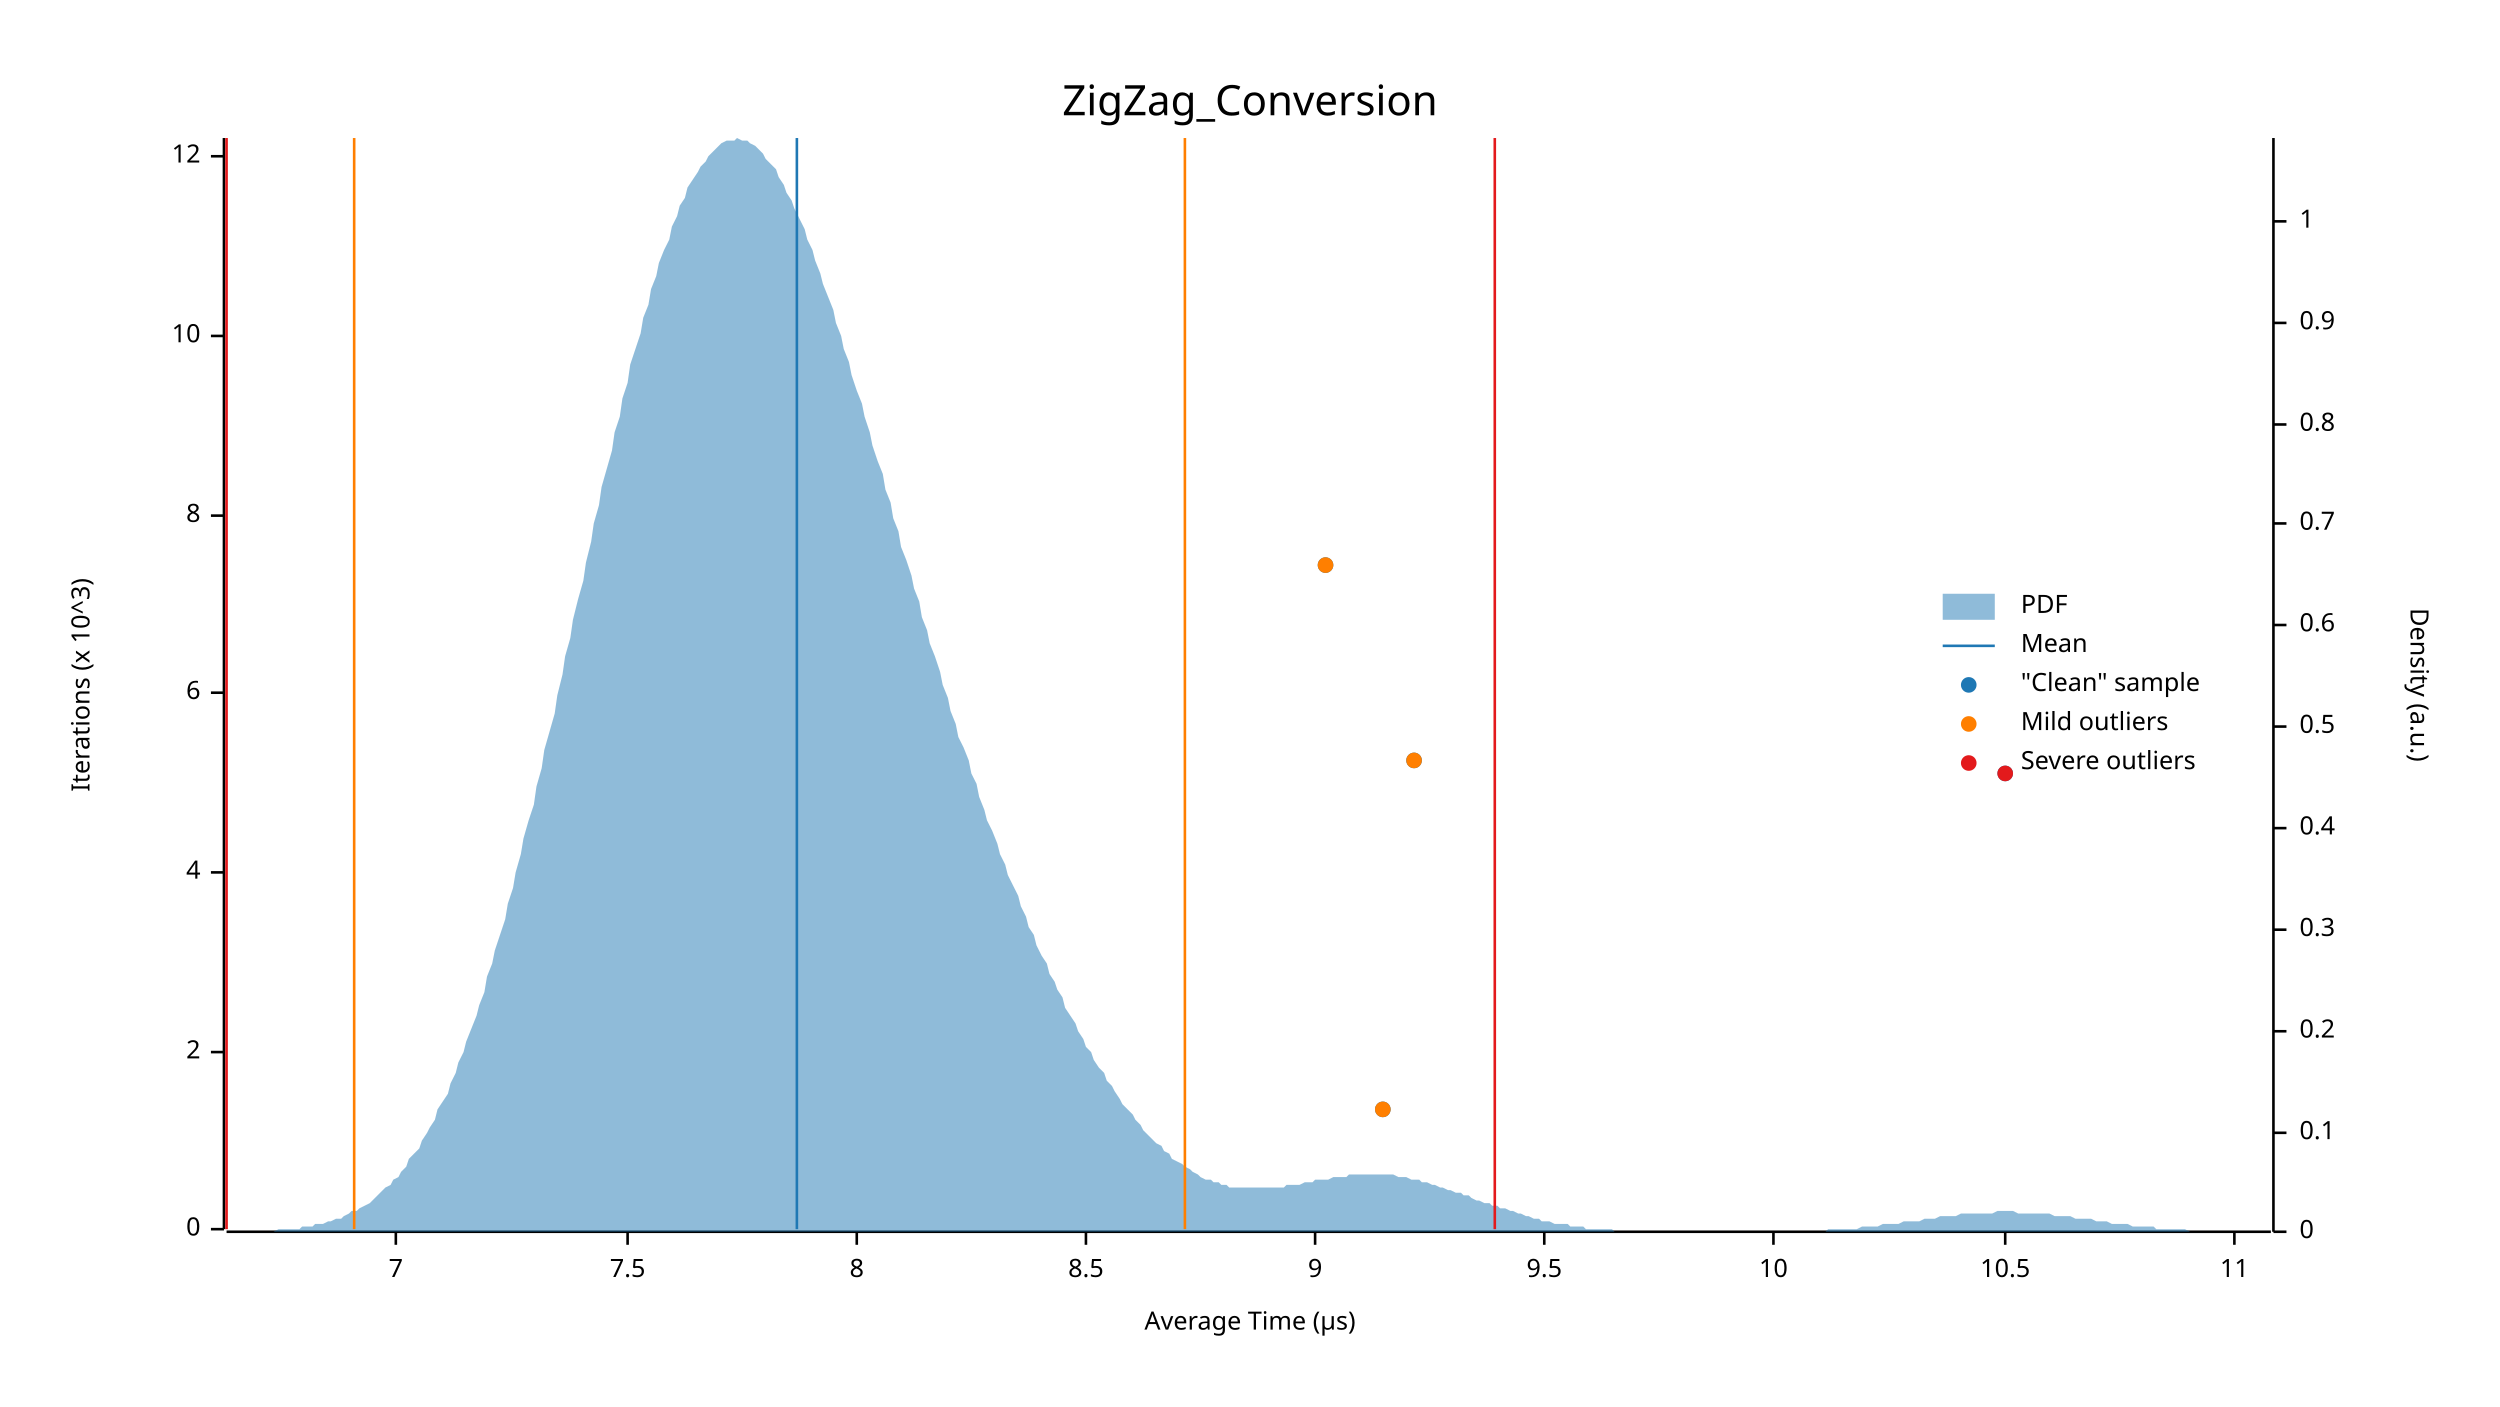
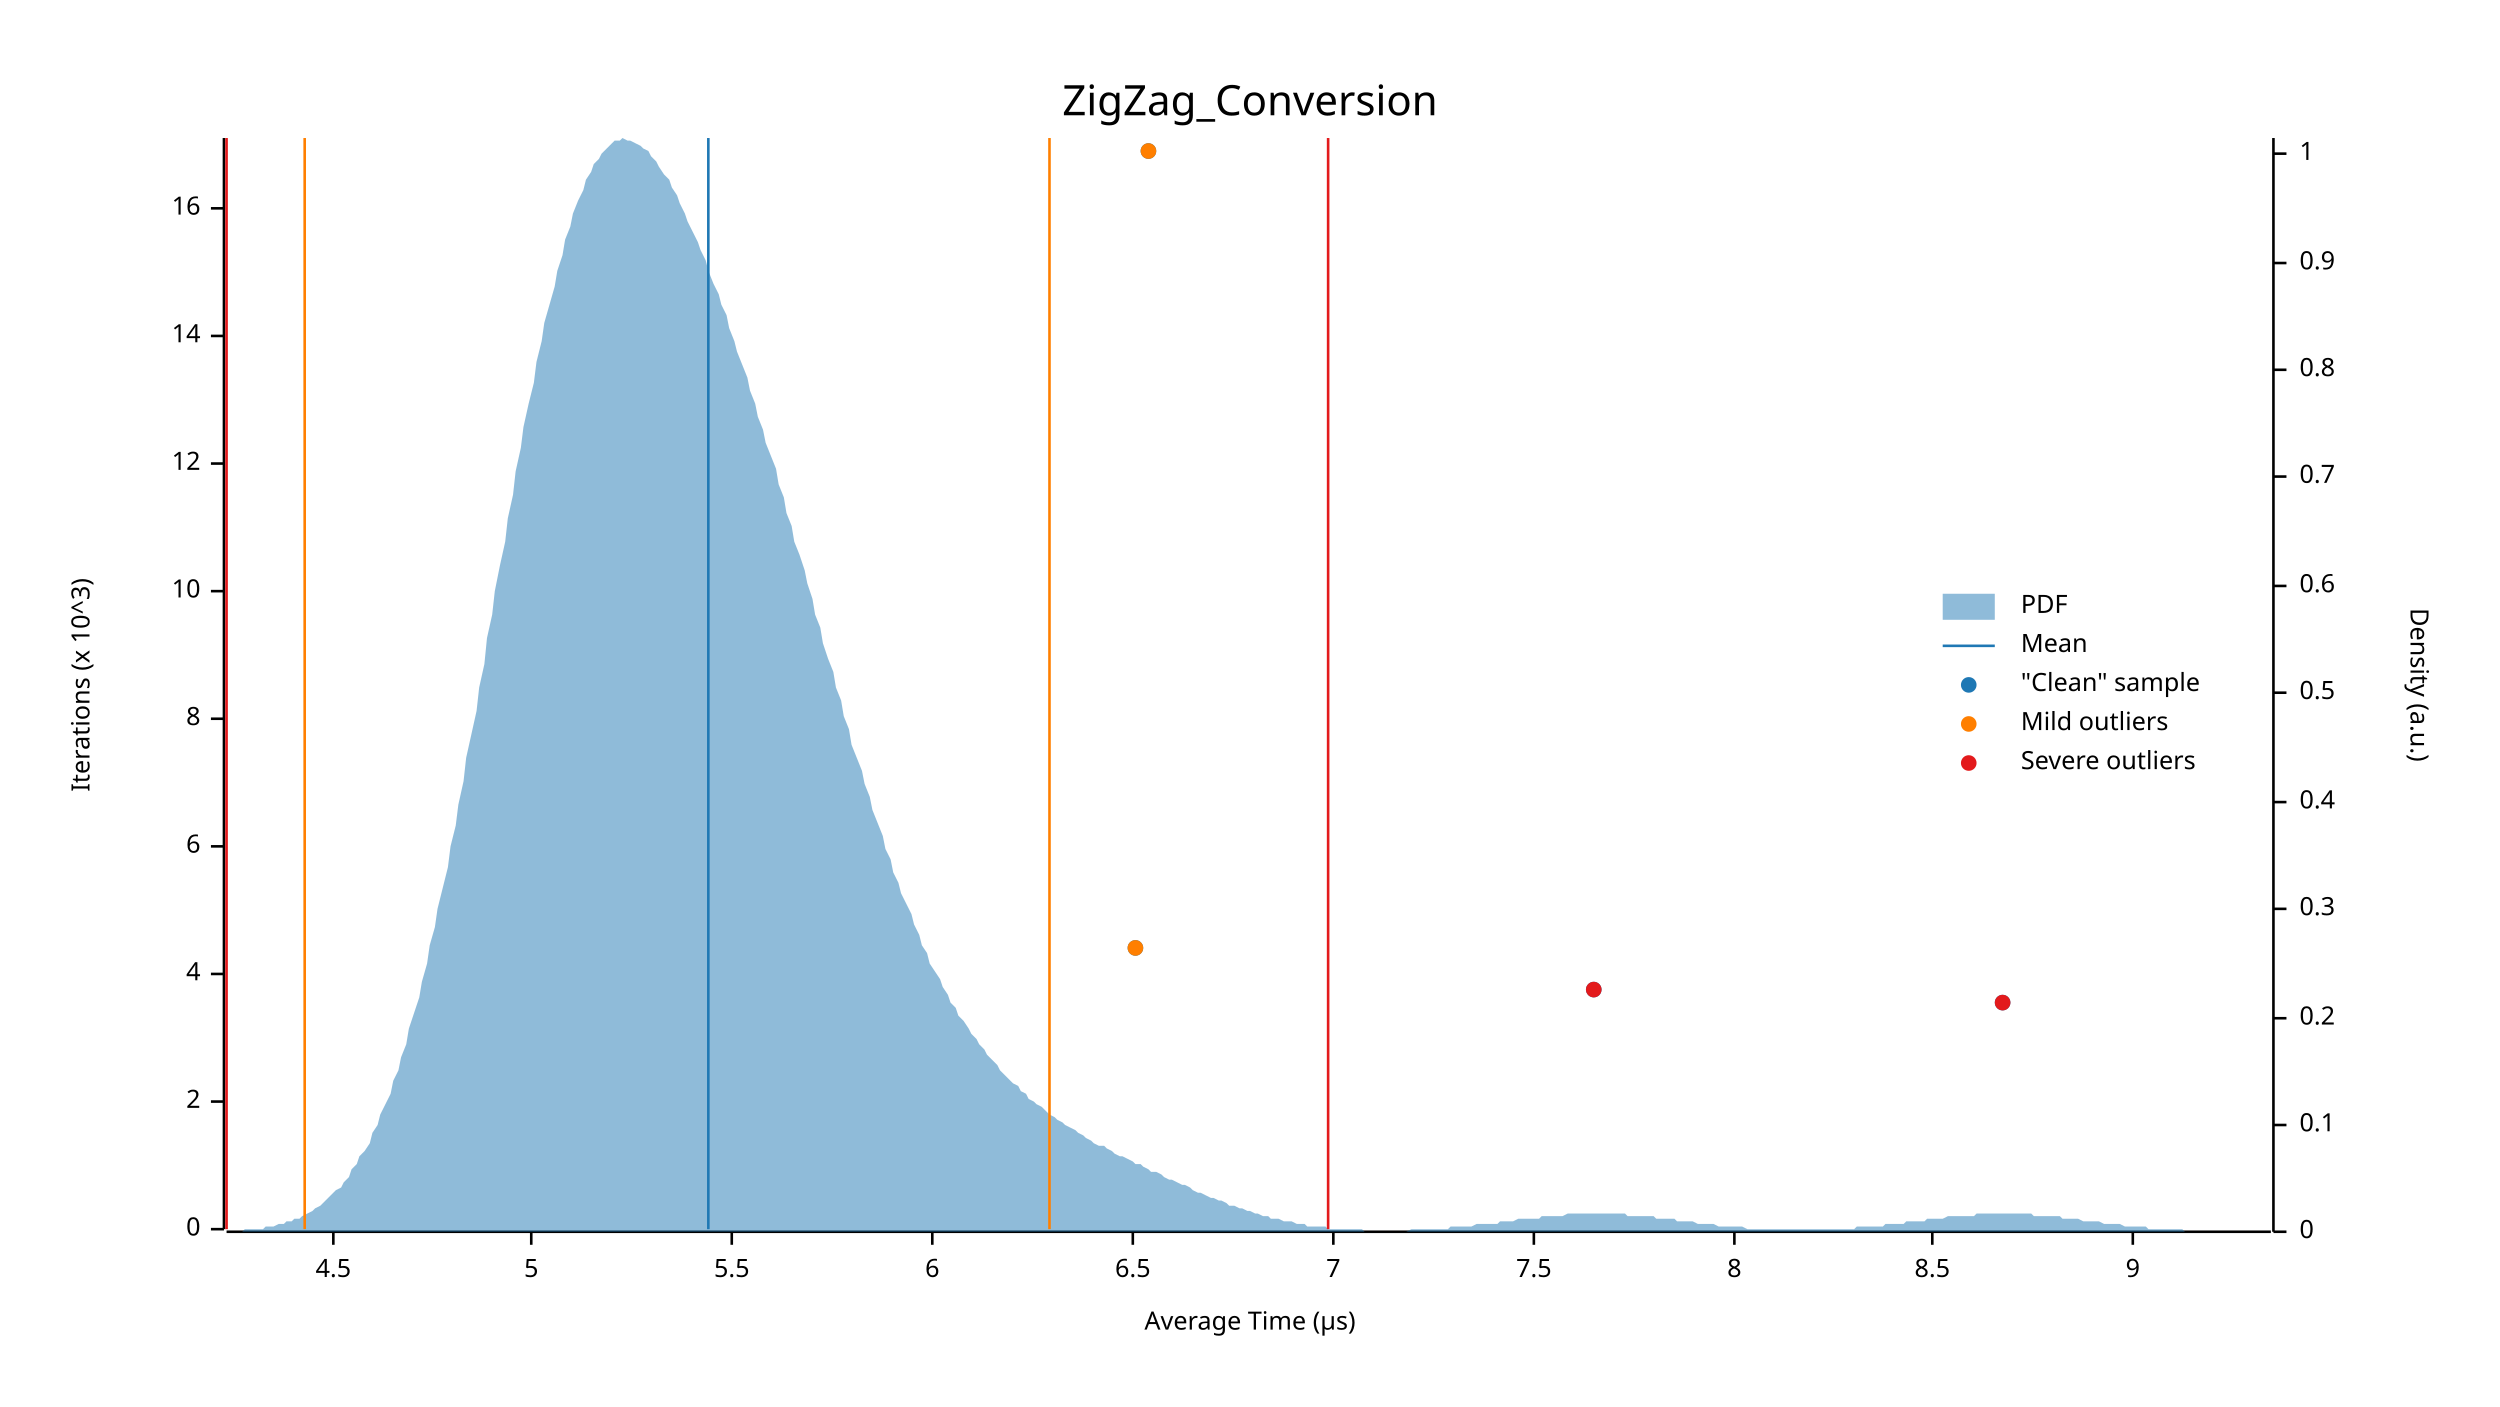
<svg xmlns="http://www.w3.org/2000/svg" width="960" height="540" viewBox="0 0 960 540">
  <text x="480" y="32" dy="0.76em" text-anchor="middle" font-family="sans-serif" font-size="16.129" opacity="1" fill="#000000">
ZigZag_Conversion
</text>
  <text x="27" y="263" dy="0.76em" text-anchor="middle" font-family="sans-serif" font-size="9.677" opacity="1" fill="#000000" transform="rotate(270, 27, 263)">
Iterations (x 10^3)
</text>
  <text x="480" y="513" dy="-0.5ex" text-anchor="middle" font-family="sans-serif" font-size="9.677" opacity="1" fill="#000000">
Average Time (µs)
</text>
  <polyline fill="none" opacity="1" stroke="#000000" stroke-width="1" points="86,53 86,472 " />
  <text x="77" y="472" dy="0.5ex" text-anchor="end" font-family="sans-serif" font-size="9.677" opacity="1" fill="#000000">
0
</text>
  <polyline fill="none" opacity="1" stroke="#000000" stroke-width="1" points="81,472 86,472 " />
-   <text x="77" y="404" dy="0.5ex" text-anchor="end" font-family="sans-serif" font-size="9.677" opacity="1" fill="#000000">
+   <text x="77" y="423" dy="0.5ex" text-anchor="end" font-family="sans-serif" font-size="9.677" opacity="1" fill="#000000">
2
</text>
-   <polyline fill="none" opacity="1" stroke="#000000" stroke-width="1" points="81,404 86,404 " />
-   <text x="77" y="335" dy="0.5ex" text-anchor="end" font-family="sans-serif" font-size="9.677" opacity="1" fill="#000000">
+   <polyline fill="none" opacity="1" stroke="#000000" stroke-width="1" points="81,423 86,423 " />
+   <text x="77" y="374" dy="0.5ex" text-anchor="end" font-family="sans-serif" font-size="9.677" opacity="1" fill="#000000">
4
</text>
-   <polyline fill="none" opacity="1" stroke="#000000" stroke-width="1" points="81,335 86,335 " />
-   <text x="77" y="266" dy="0.5ex" text-anchor="end" font-family="sans-serif" font-size="9.677" opacity="1" fill="#000000">
+   <polyline fill="none" opacity="1" stroke="#000000" stroke-width="1" points="81,374 86,374 " />
+   <text x="77" y="325" dy="0.5ex" text-anchor="end" font-family="sans-serif" font-size="9.677" opacity="1" fill="#000000">
6
</text>
-   <polyline fill="none" opacity="1" stroke="#000000" stroke-width="1" points="81,266 86,266 " />
-   <text x="77" y="198" dy="0.5ex" text-anchor="end" font-family="sans-serif" font-size="9.677" opacity="1" fill="#000000">
+   <polyline fill="none" opacity="1" stroke="#000000" stroke-width="1" points="81,325 86,325 " />
+   <text x="77" y="276" dy="0.5ex" text-anchor="end" font-family="sans-serif" font-size="9.677" opacity="1" fill="#000000">
8
</text>
-   <polyline fill="none" opacity="1" stroke="#000000" stroke-width="1" points="81,198 86,198 " />
-   <text x="77" y="129" dy="0.5ex" text-anchor="end" font-family="sans-serif" font-size="9.677" opacity="1" fill="#000000">
+   <polyline fill="none" opacity="1" stroke="#000000" stroke-width="1" points="81,276 86,276 " />
+   <text x="77" y="227" dy="0.5ex" text-anchor="end" font-family="sans-serif" font-size="9.677" opacity="1" fill="#000000">
10
</text>
-   <polyline fill="none" opacity="1" stroke="#000000" stroke-width="1" points="81,129 86,129 " />
-   <text x="77" y="60" dy="0.5ex" text-anchor="end" font-family="sans-serif" font-size="9.677" opacity="1" fill="#000000">
+   <polyline fill="none" opacity="1" stroke="#000000" stroke-width="1" points="81,227 86,227 " />
+   <text x="77" y="178" dy="0.5ex" text-anchor="end" font-family="sans-serif" font-size="9.677" opacity="1" fill="#000000">
12
</text>
-   <polyline fill="none" opacity="1" stroke="#000000" stroke-width="1" points="81,60 86,60 " />
+   <polyline fill="none" opacity="1" stroke="#000000" stroke-width="1" points="81,178 86,178 " />
+   <text x="77" y="129" dy="0.5ex" text-anchor="end" font-family="sans-serif" font-size="9.677" opacity="1" fill="#000000">
+ 14
+ </text>
+   <polyline fill="none" opacity="1" stroke="#000000" stroke-width="1" points="81,129 86,129 " />
+   <text x="77" y="80" dy="0.5ex" text-anchor="end" font-family="sans-serif" font-size="9.677" opacity="1" fill="#000000">
+ 16
+ </text>
+   <polyline fill="none" opacity="1" stroke="#000000" stroke-width="1" points="81,80 86,80 " />
  <polyline fill="none" opacity="1" stroke="#000000" stroke-width="1" points="87,473 872,473 " />
-   <text x="152" y="483" dy="0.76em" text-anchor="middle" font-family="sans-serif" font-size="9.677" opacity="1" fill="#000000">
+   <text x="128" y="483" dy="0.76em" text-anchor="middle" font-family="sans-serif" font-size="9.677" opacity="1" fill="#000000">
+ 4.5
+ </text>
+   <polyline fill="none" opacity="1" stroke="#000000" stroke-width="1" points="128,473 128,478 " />
+   <text x="204" y="483" dy="0.76em" text-anchor="middle" font-family="sans-serif" font-size="9.677" opacity="1" fill="#000000">
+ 5
+ </text>
+   <polyline fill="none" opacity="1" stroke="#000000" stroke-width="1" points="204,473 204,478 " />
+   <text x="281" y="483" dy="0.76em" text-anchor="middle" font-family="sans-serif" font-size="9.677" opacity="1" fill="#000000">
+ 5.5
+ </text>
+   <polyline fill="none" opacity="1" stroke="#000000" stroke-width="1" points="281,473 281,478 " />
+   <text x="358" y="483" dy="0.76em" text-anchor="middle" font-family="sans-serif" font-size="9.677" opacity="1" fill="#000000">
+ 6
+ </text>
+   <polyline fill="none" opacity="1" stroke="#000000" stroke-width="1" points="358,473 358,478 " />
+   <text x="435" y="483" dy="0.76em" text-anchor="middle" font-family="sans-serif" font-size="9.677" opacity="1" fill="#000000">
+ 6.5
+ </text>
+   <polyline fill="none" opacity="1" stroke="#000000" stroke-width="1" points="435,473 435,478 " />
+   <text x="512" y="483" dy="0.76em" text-anchor="middle" font-family="sans-serif" font-size="9.677" opacity="1" fill="#000000">
7
</text>
-   <polyline fill="none" opacity="1" stroke="#000000" stroke-width="1" points="152,473 152,478 " />
-   <text x="241" y="483" dy="0.76em" text-anchor="middle" font-family="sans-serif" font-size="9.677" opacity="1" fill="#000000">
+   <polyline fill="none" opacity="1" stroke="#000000" stroke-width="1" points="512,473 512,478 " />
+   <text x="589" y="483" dy="0.76em" text-anchor="middle" font-family="sans-serif" font-size="9.677" opacity="1" fill="#000000">
7.5
</text>
-   <polyline fill="none" opacity="1" stroke="#000000" stroke-width="1" points="241,473 241,478 " />
-   <text x="329" y="483" dy="0.76em" text-anchor="middle" font-family="sans-serif" font-size="9.677" opacity="1" fill="#000000">
+   <polyline fill="none" opacity="1" stroke="#000000" stroke-width="1" points="589,473 589,478 " />
+   <text x="666" y="483" dy="0.76em" text-anchor="middle" font-family="sans-serif" font-size="9.677" opacity="1" fill="#000000">
8
</text>
-   <polyline fill="none" opacity="1" stroke="#000000" stroke-width="1" points="329,473 329,478 " />
-   <text x="417" y="483" dy="0.76em" text-anchor="middle" font-family="sans-serif" font-size="9.677" opacity="1" fill="#000000">
+   <polyline fill="none" opacity="1" stroke="#000000" stroke-width="1" points="666,473 666,478 " />
+   <text x="742" y="483" dy="0.76em" text-anchor="middle" font-family="sans-serif" font-size="9.677" opacity="1" fill="#000000">
8.5
</text>
-   <polyline fill="none" opacity="1" stroke="#000000" stroke-width="1" points="417,473 417,478 " />
-   <text x="505" y="483" dy="0.76em" text-anchor="middle" font-family="sans-serif" font-size="9.677" opacity="1" fill="#000000">
+   <polyline fill="none" opacity="1" stroke="#000000" stroke-width="1" points="742,473 742,478 " />
+   <text x="819" y="483" dy="0.76em" text-anchor="middle" font-family="sans-serif" font-size="9.677" opacity="1" fill="#000000">
9
</text>
-   <polyline fill="none" opacity="1" stroke="#000000" stroke-width="1" points="505,473 505,478 " />
-   <text x="593" y="483" dy="0.76em" text-anchor="middle" font-family="sans-serif" font-size="9.677" opacity="1" fill="#000000">
- 9.5
- </text>
-   <polyline fill="none" opacity="1" stroke="#000000" stroke-width="1" points="593,473 593,478 " />
-   <text x="681" y="483" dy="0.76em" text-anchor="middle" font-family="sans-serif" font-size="9.677" opacity="1" fill="#000000">
- 10
- </text>
-   <polyline fill="none" opacity="1" stroke="#000000" stroke-width="1" points="681,473 681,478 " />
-   <text x="770" y="483" dy="0.76em" text-anchor="middle" font-family="sans-serif" font-size="9.677" opacity="1" fill="#000000">
- 10.5
- </text>
-   <polyline fill="none" opacity="1" stroke="#000000" stroke-width="1" points="770,473 770,478 " />
-   <text x="858" y="483" dy="0.76em" text-anchor="middle" font-family="sans-serif" font-size="9.677" opacity="1" fill="#000000">
- 11
- </text>
-   <polyline fill="none" opacity="1" stroke="#000000" stroke-width="1" points="858,473 858,478 " />
+   <polyline fill="none" opacity="1" stroke="#000000" stroke-width="1" points="819,473 819,478 " />
  <text x="933" y="263" dy="0.76em" text-anchor="middle" font-family="sans-serif" font-size="9.677" opacity="1" fill="#000000" transform="rotate(90, 933, 263)">
Density (a.u.)
</text>
  <polyline fill="none" opacity="1" stroke="#000000" stroke-width="1" points="873,53 873,473 " />
  <text x="883" y="473" dy="0.5ex" text-anchor="start" font-family="sans-serif" font-size="9.677" opacity="1" fill="#000000">
0
</text>
  <polyline fill="none" opacity="1" stroke="#000000" stroke-width="1" points="873,473 878,473 " />
-   <text x="883" y="435" dy="0.5ex" text-anchor="start" font-family="sans-serif" font-size="9.677" opacity="1" fill="#000000">
+   <text x="883" y="432" dy="0.5ex" text-anchor="start" font-family="sans-serif" font-size="9.677" opacity="1" fill="#000000">
0.1
</text>
-   <polyline fill="none" opacity="1" stroke="#000000" stroke-width="1" points="873,435 878,435 " />
-   <text x="883" y="396" dy="0.5ex" text-anchor="start" font-family="sans-serif" font-size="9.677" opacity="1" fill="#000000">
+   <polyline fill="none" opacity="1" stroke="#000000" stroke-width="1" points="873,432 878,432 " />
+   <text x="883" y="391" dy="0.5ex" text-anchor="start" font-family="sans-serif" font-size="9.677" opacity="1" fill="#000000">
0.2
</text>
-   <polyline fill="none" opacity="1" stroke="#000000" stroke-width="1" points="873,396 878,396 " />
-   <text x="883" y="357" dy="0.5ex" text-anchor="start" font-family="sans-serif" font-size="9.677" opacity="1" fill="#000000">
+   <polyline fill="none" opacity="1" stroke="#000000" stroke-width="1" points="873,391 878,391 " />
+   <text x="883" y="349" dy="0.5ex" text-anchor="start" font-family="sans-serif" font-size="9.677" opacity="1" fill="#000000">
0.3
</text>
-   <polyline fill="none" opacity="1" stroke="#000000" stroke-width="1" points="873,357 878,357 " />
-   <text x="883" y="318" dy="0.5ex" text-anchor="start" font-family="sans-serif" font-size="9.677" opacity="1" fill="#000000">
+   <polyline fill="none" opacity="1" stroke="#000000" stroke-width="1" points="873,349 878,349 " />
+   <text x="883" y="308" dy="0.5ex" text-anchor="start" font-family="sans-serif" font-size="9.677" opacity="1" fill="#000000">
0.4
</text>
-   <polyline fill="none" opacity="1" stroke="#000000" stroke-width="1" points="873,318 878,318 " />
-   <text x="883" y="279" dy="0.5ex" text-anchor="start" font-family="sans-serif" font-size="9.677" opacity="1" fill="#000000">
+   <polyline fill="none" opacity="1" stroke="#000000" stroke-width="1" points="873,308 878,308 " />
+   <text x="883" y="266" dy="0.5ex" text-anchor="start" font-family="sans-serif" font-size="9.677" opacity="1" fill="#000000">
0.5
</text>
-   <polyline fill="none" opacity="1" stroke="#000000" stroke-width="1" points="873,279 878,279 " />
-   <text x="883" y="240" dy="0.5ex" text-anchor="start" font-family="sans-serif" font-size="9.677" opacity="1" fill="#000000">
+   <polyline fill="none" opacity="1" stroke="#000000" stroke-width="1" points="873,266 878,266 " />
+   <text x="883" y="225" dy="0.5ex" text-anchor="start" font-family="sans-serif" font-size="9.677" opacity="1" fill="#000000">
0.6
</text>
-   <polyline fill="none" opacity="1" stroke="#000000" stroke-width="1" points="873,240 878,240 " />
-   <text x="883" y="201" dy="0.5ex" text-anchor="start" font-family="sans-serif" font-size="9.677" opacity="1" fill="#000000">
+   <polyline fill="none" opacity="1" stroke="#000000" stroke-width="1" points="873,225 878,225 " />
+   <text x="883" y="183" dy="0.5ex" text-anchor="start" font-family="sans-serif" font-size="9.677" opacity="1" fill="#000000">
0.7
</text>
-   <polyline fill="none" opacity="1" stroke="#000000" stroke-width="1" points="873,201 878,201 " />
-   <text x="883" y="163" dy="0.5ex" text-anchor="start" font-family="sans-serif" font-size="9.677" opacity="1" fill="#000000">
+   <polyline fill="none" opacity="1" stroke="#000000" stroke-width="1" points="873,183 878,183 " />
+   <text x="883" y="142" dy="0.5ex" text-anchor="start" font-family="sans-serif" font-size="9.677" opacity="1" fill="#000000">
0.8
</text>
-   <polyline fill="none" opacity="1" stroke="#000000" stroke-width="1" points="873,163 878,163 " />
-   <text x="883" y="124" dy="0.5ex" text-anchor="start" font-family="sans-serif" font-size="9.677" opacity="1" fill="#000000">
+   <polyline fill="none" opacity="1" stroke="#000000" stroke-width="1" points="873,142 878,142 " />
+   <text x="883" y="101" dy="0.5ex" text-anchor="start" font-family="sans-serif" font-size="9.677" opacity="1" fill="#000000">
0.9
</text>
-   <polyline fill="none" opacity="1" stroke="#000000" stroke-width="1" points="873,124 878,124 " />
-   <text x="883" y="85" dy="0.5ex" text-anchor="start" font-family="sans-serif" font-size="9.677" opacity="1" fill="#000000">
+   <polyline fill="none" opacity="1" stroke="#000000" stroke-width="1" points="873,101 878,101 " />
+   <text x="883" y="59" dy="0.5ex" text-anchor="start" font-family="sans-serif" font-size="9.677" opacity="1" fill="#000000">
1
</text>
-   <polyline fill="none" opacity="1" stroke="#000000" stroke-width="1" points="873,85 878,85 " />
-   <polygon opacity="0.5" fill="#1F78B4" points="87,473 88,473 90,473 91,473 93,473 94,473 96,473 98,473 99,473 101,473 102,473 104,473 105,473 107,472 109,472 110,472 112,472 113,472 115,472 116,471 118,471 120,471 121,470 123,470 124,470 126,469 127,469 129,468 131,468 132,467 134,466 135,465 137,465 138,464 140,463 142,462 143,461 145,459 146,458 148,456 150,455 151,453 153,452 154,450 156,448 157,445 159,443 161,441 162,438 164,435 165,433 167,430 168,426 170,423 172,420 173,416 175,412 176,408 178,404 179,400 181,395 183,390 184,386 186,381 187,375 189,370 190,365 192,359 194,353 195,347 197,341 198,335 200,328 201,322 203,315 205,309 206,302 208,295 209,288 211,281 213,274 214,267 216,259 217,252 219,245 220,238 222,230 224,223 225,216 227,208 228,201 230,194 231,187 233,180 235,173 236,166 238,160 239,153 241,147 242,140 244,134 246,128 247,122 249,117 250,111 252,106 253,101 255,96 257,92 258,87 260,83 261,79 263,76 264,72 266,69 268,66 269,64 271,62 272,60 274,58 276,56 277,55 279,54 280,54 282,54 283,53 285,54 287,54 288,55 290,56 291,57 293,59 294,61 296,63 298,65 299,68 301,71 302,74 304,77 305,80 307,84 309,88 310,92 312,96 313,100 315,105 316,109 318,114 320,119 321,124 323,129 324,134 326,139 327,144 329,150 331,155 332,160 334,166 335,171 337,177 339,182 340,188 342,193 343,199 345,204 346,210 348,215 350,221 351,226 353,231 354,237 356,242 357,247 359,252 361,258 362,263 364,268 365,273 367,278 368,283 370,287 372,292 373,297 375,301 376,306 378,311 379,315 381,319 383,324 384,328 386,332 387,336 389,340 391,344 392,348 394,352 395,356 397,359 398,363 400,367 402,370 403,374 405,377 406,380 408,383 409,387 411,390 413,393 414,396 416,399 417,402 419,404 420,407 422,410 424,412 425,415 427,417 428,419 430,422 431,424 433,426 435,428 436,430 438,432 439,434 441,436 442,437 444,439 446,440 447,442 449,443 450,445 452,446 454,447 455,448 457,449 458,450 460,451 461,452 463,453 465,453 466,454 468,454 469,455 471,455 472,456 474,456 476,456 477,456 479,456 480,456 482,456 483,456 485,456 487,456 488,456 490,456 491,456 493,456 494,455 496,455 498,455 499,455 501,454 502,454 504,454 505,453 507,453 509,453 510,453 512,452 513,452 515,452 517,452 518,451 520,451 521,451 523,451 524,451 526,451 528,451 529,451 531,451 532,451 534,451 535,451 537,452 539,452 540,452 542,453 543,453 545,453 546,454 548,454 550,455 551,455 553,456 554,456 556,457 557,457 559,458 561,458 562,459 564,459 565,460 567,461 568,461 570,462 572,462 573,463 575,463 576,464 578,464 580,465 581,465 583,466 584,466 586,467 587,467 589,468 591,468 592,469 594,469 595,469 597,470 598,470 600,470 602,470 603,471 605,471 606,471 608,471 609,472 611,472 613,472 614,472 616,472 617,472 619,472 620,473 622,473 624,473 625,473 627,473 628,473 630,473 632,473 633,473 635,473 636,473 638,473 639,473 641,473 643,473 644,473 646,473 647,473 649,473 650,473 652,473 654,473 655,473 657,473 658,473 660,473 661,473 663,473 665,473 666,473 668,473 669,473 671,473 672,473 674,473 676,473 677,473 679,473 680,473 682,473 683,473 685,473 687,473 688,473 690,473 691,473 693,473 695,473 696,473 698,473 699,473 701,473 702,472 704,472 706,472 707,472 709,472 710,472 712,472 713,472 715,471 717,471 718,471 720,471 721,471 723,470 724,470 726,470 728,470 729,470 731,469 732,469 734,469 735,469 737,469 739,468 740,468 742,468 743,468 745,467 746,467 748,467 750,467 751,467 753,466 754,466 756,466 758,466 759,466 761,466 762,466 764,466 765,466 767,465 769,465 770,465 772,465 773,465 775,466 776,466 778,466 780,466 781,466 783,466 784,466 786,466 787,466 789,467 791,467 792,467 794,467 795,467 797,468 798,468 800,468 802,468 803,468 805,469 806,469 808,469 809,469 811,470 813,470 814,470 816,470 817,470 819,471 821,471 822,471 824,471 825,471 827,471 828,472 830,472 832,472 833,472 835,472 836,472 838,472 839,472 841,473 843,473 844,473 846,473 847,473 849,473 850,473 852,473 854,473 855,473 857,473 858,473 860,473 861,473 863,473 865,473 866,473 868,473 869,473 871,473 873,473 873,473 87,473 " />
-   <polyline fill="none" opacity="1" stroke="#1F78B4" stroke-width="1" points="306,472 306,53 " />
-   <polyline fill="none" opacity="1" stroke="#FF7F00" stroke-width="1" points="136,472 136,53 " />
-   <polyline fill="none" opacity="1" stroke="#FF7F00" stroke-width="1" points="455,472 455,53 " />
+   <polyline fill="none" opacity="1" stroke="#000000" stroke-width="1" points="873,59 878,59 " />
+   <polygon opacity="0.5" fill="#1F78B4" points="87,473 88,473 90,473 91,473 93,473 94,472 96,472 98,472 99,472 101,472 102,471 104,471 105,471 107,470 109,470 110,469 112,469 113,468 115,468 116,467 118,466 120,465 121,464 123,463 124,462 126,460 127,459 129,457 131,456 132,454 134,452 135,449 137,447 138,444 140,442 142,439 143,435 145,432 146,428 148,424 150,420 151,415 153,411 154,406 156,401 157,395 159,389 161,383 162,377 164,370 165,363 167,356 168,349 170,341 172,333 173,325 175,317 176,309 178,300 179,291 181,282 183,273 184,264 186,255 187,245 189,236 190,227 192,217 194,208 195,199 197,190 198,181 200,172 201,164 203,155 205,147 206,139 208,131 209,124 211,117 213,110 214,104 216,98 217,92 219,87 220,82 222,77 224,73 225,69 227,66 228,63 230,61 231,59 233,57 235,55 236,54 238,54 239,53 241,54 242,54 244,55 246,56 247,57 249,58 250,60 252,62 253,64 255,67 257,69 258,72 260,75 261,78 263,82 264,85 266,89 268,93 269,96 271,100 272,104 274,109 276,113 277,117 279,121 280,126 282,131 283,135 285,140 287,145 288,150 290,155 291,160 293,165 294,170 296,175 298,180 299,186 301,191 302,197 304,202 305,208 307,213 309,219 310,224 312,230 313,236 315,241 316,247 318,253 320,258 321,264 323,269 324,275 326,280 327,286 329,291 331,296 332,301 334,306 335,311 337,316 339,321 340,326 342,330 343,335 345,339 346,343 348,347 350,351 351,355 353,359 354,363 356,366 357,370 359,373 361,376 362,379 364,382 365,385 367,387 368,390 370,392 372,395 373,397 375,399 376,401 378,403 379,405 381,407 383,409 384,411 386,413 387,414 389,416 391,417 392,419 394,420 395,422 397,423 398,424 400,425 402,427 403,428 405,429 406,430 408,431 409,432 411,433 413,434 414,435 416,436 417,437 419,438 420,439 422,440 424,440 425,441 427,442 428,443 430,444 431,444 433,445 435,446 436,447 438,447 439,448 441,449 442,450 444,450 446,451 447,452 449,453 450,453 452,454 454,455 455,455 457,456 458,457 460,458 461,458 463,459 465,460 466,460 468,461 469,461 471,462 472,463 474,463 476,464 477,464 479,465 480,465 482,466 483,466 485,467 487,467 488,468 490,468 491,468 493,469 494,469 496,469 498,470 499,470 501,470 502,471 504,471 505,471 507,471 509,471 510,472 512,472 513,472 515,472 517,472 518,472 520,472 521,472 523,472 524,473 526,473 528,473 529,473 531,473 532,473 534,473 535,473 537,473 539,473 540,473 542,472 543,472 545,472 546,472 548,472 550,472 551,472 553,472 554,472 556,472 557,471 559,471 561,471 562,471 564,471 565,471 567,470 568,470 570,470 572,470 573,470 575,470 576,469 578,469 580,469 581,469 583,468 584,468 586,468 587,468 589,468 591,468 592,467 594,467 595,467 597,467 598,467 600,467 602,466 603,466 605,466 606,466 608,466 609,466 611,466 613,466 614,466 616,466 617,466 619,466 620,466 622,466 624,466 625,467 627,467 628,467 630,467 632,467 633,467 635,467 636,468 638,468 639,468 641,468 643,468 644,469 646,469 647,469 649,469 650,469 652,470 654,470 655,470 657,470 658,470 660,471 661,471 663,471 665,471 666,471 668,471 669,471 671,472 672,472 674,472 676,472 677,472 679,472 680,472 682,472 683,472 685,472 687,472 688,472 690,472 691,472 693,472 695,472 696,472 698,472 699,472 701,472 702,472 704,472 706,472 707,472 709,472 710,472 712,472 713,471 715,471 717,471 718,471 720,471 721,471 723,471 724,470 726,470 728,470 729,470 731,470 732,469 734,469 735,469 737,469 739,469 740,468 742,468 743,468 745,468 746,468 748,467 750,467 751,467 753,467 754,467 756,467 758,467 759,466 761,466 762,466 764,466 765,466 767,466 769,466 770,466 772,466 773,466 775,466 776,466 778,466 780,466 781,467 783,467 784,467 786,467 787,467 789,467 791,467 792,468 794,468 795,468 797,468 798,468 800,469 802,469 803,469 805,469 806,469 808,470 809,470 811,470 813,470 814,470 816,471 817,471 819,471 821,471 822,471 824,471 825,472 827,472 828,472 830,472 832,472 833,472 835,472 836,472 838,472 839,473 841,473 843,473 844,473 846,473 847,473 849,473 850,473 852,473 854,473 855,473 857,473 858,473 860,473 861,473 863,473 865,473 866,473 868,473 869,473 871,473 873,473 873,473 87,473 " />
+   <polyline fill="none" opacity="1" stroke="#1F78B4" stroke-width="1" points="272,472 272,53 " />
+   <polyline fill="none" opacity="1" stroke="#FF7F00" stroke-width="1" points="117,472 117,53 " />
+   <polyline fill="none" opacity="1" stroke="#FF7F00" stroke-width="1" points="403,472 403,53 " />
  <polyline fill="none" opacity="1" stroke="#E31A1C" stroke-width="1" points="87,472 87,53 " />
-   <polyline fill="none" opacity="1" stroke="#E31A1C" stroke-width="1" points="574,472 574,53 " />
-   <circle cx="531" cy="426" r="3" opacity="1" fill="#1F78B4" stroke="none" stroke-width="1" />
-   <circle cx="770" cy="297" r="3" opacity="1" fill="#1F78B4" stroke="none" stroke-width="1" />
-   <circle cx="543" cy="292" r="3" opacity="1" fill="#1F78B4" stroke="none" stroke-width="1" />
-   <circle cx="509" cy="217" r="3" opacity="1" fill="#1F78B4" stroke="none" stroke-width="1" />
-   <circle cx="531" cy="426" r="3" opacity="1" fill="#FF7F00" stroke="none" stroke-width="1" />
-   <circle cx="543" cy="292" r="3" opacity="1" fill="#FF7F00" stroke="none" stroke-width="1" />
-   <circle cx="509" cy="217" r="3" opacity="1" fill="#FF7F00" stroke="none" stroke-width="1" />
-   <circle cx="770" cy="297" r="3" opacity="1" fill="#E31A1C" stroke="none" stroke-width="1" />
+   <polyline fill="none" opacity="1" stroke="#E31A1C" stroke-width="1" points="510,472 510,53 " />
+   <circle cx="769" cy="385" r="3" opacity="1" fill="#1F78B4" stroke="none" stroke-width="1" />
+   <circle cx="612" cy="380" r="3" opacity="1" fill="#1F78B4" stroke="none" stroke-width="1" />
+   <circle cx="436" cy="364" r="3" opacity="1" fill="#1F78B4" stroke="none" stroke-width="1" />
+   <circle cx="441" cy="58" r="3" opacity="1" fill="#1F78B4" stroke="none" stroke-width="1" />
+   <circle cx="436" cy="364" r="3" opacity="1" fill="#FF7F00" stroke="none" stroke-width="1" />
+   <circle cx="441" cy="58" r="3" opacity="1" fill="#FF7F00" stroke="none" stroke-width="1" />
+   <circle cx="769" cy="385" r="3" opacity="1" fill="#E31A1C" stroke="none" stroke-width="1" />
+   <circle cx="612" cy="380" r="3" opacity="1" fill="#E31A1C" stroke="none" stroke-width="1" />
  <text x="776" y="228" dy="0.76em" text-anchor="start" font-family="sans-serif" font-size="9.677" opacity="1" fill="#000000">
PDF
</text>
  <text x="776" y="243" dy="0.76em" text-anchor="start" font-family="sans-serif" font-size="9.677" opacity="1" fill="#000000">
Mean
</text>
  <text x="776" y="258" dy="0.76em" text-anchor="start" font-family="sans-serif" font-size="9.677" opacity="1" fill="#000000">
"Clean" sample
</text>
  <text x="776" y="273" dy="0.76em" text-anchor="start" font-family="sans-serif" font-size="9.677" opacity="1" fill="#000000">
Mild outliers
</text>
  <text x="776" y="288" dy="0.76em" text-anchor="start" font-family="sans-serif" font-size="9.677" opacity="1" fill="#000000">
Severe outliers
</text>
  <rect x="746" y="228" width="20" height="10" opacity="0.5" fill="#1F78B4" stroke="none" />
  <polyline fill="none" opacity="1" stroke="#1F78B4" stroke-width="1" points="746,248 766,248 " />
  <circle cx="756" cy="263" r="3" opacity="1" fill="#1F78B4" stroke="none" stroke-width="1" />
  <circle cx="756" cy="278" r="3" opacity="1" fill="#FF7F00" stroke="none" stroke-width="1" />
  <circle cx="756" cy="293" r="3" opacity="1" fill="#E31A1C" stroke="none" stroke-width="1" />
</svg>
